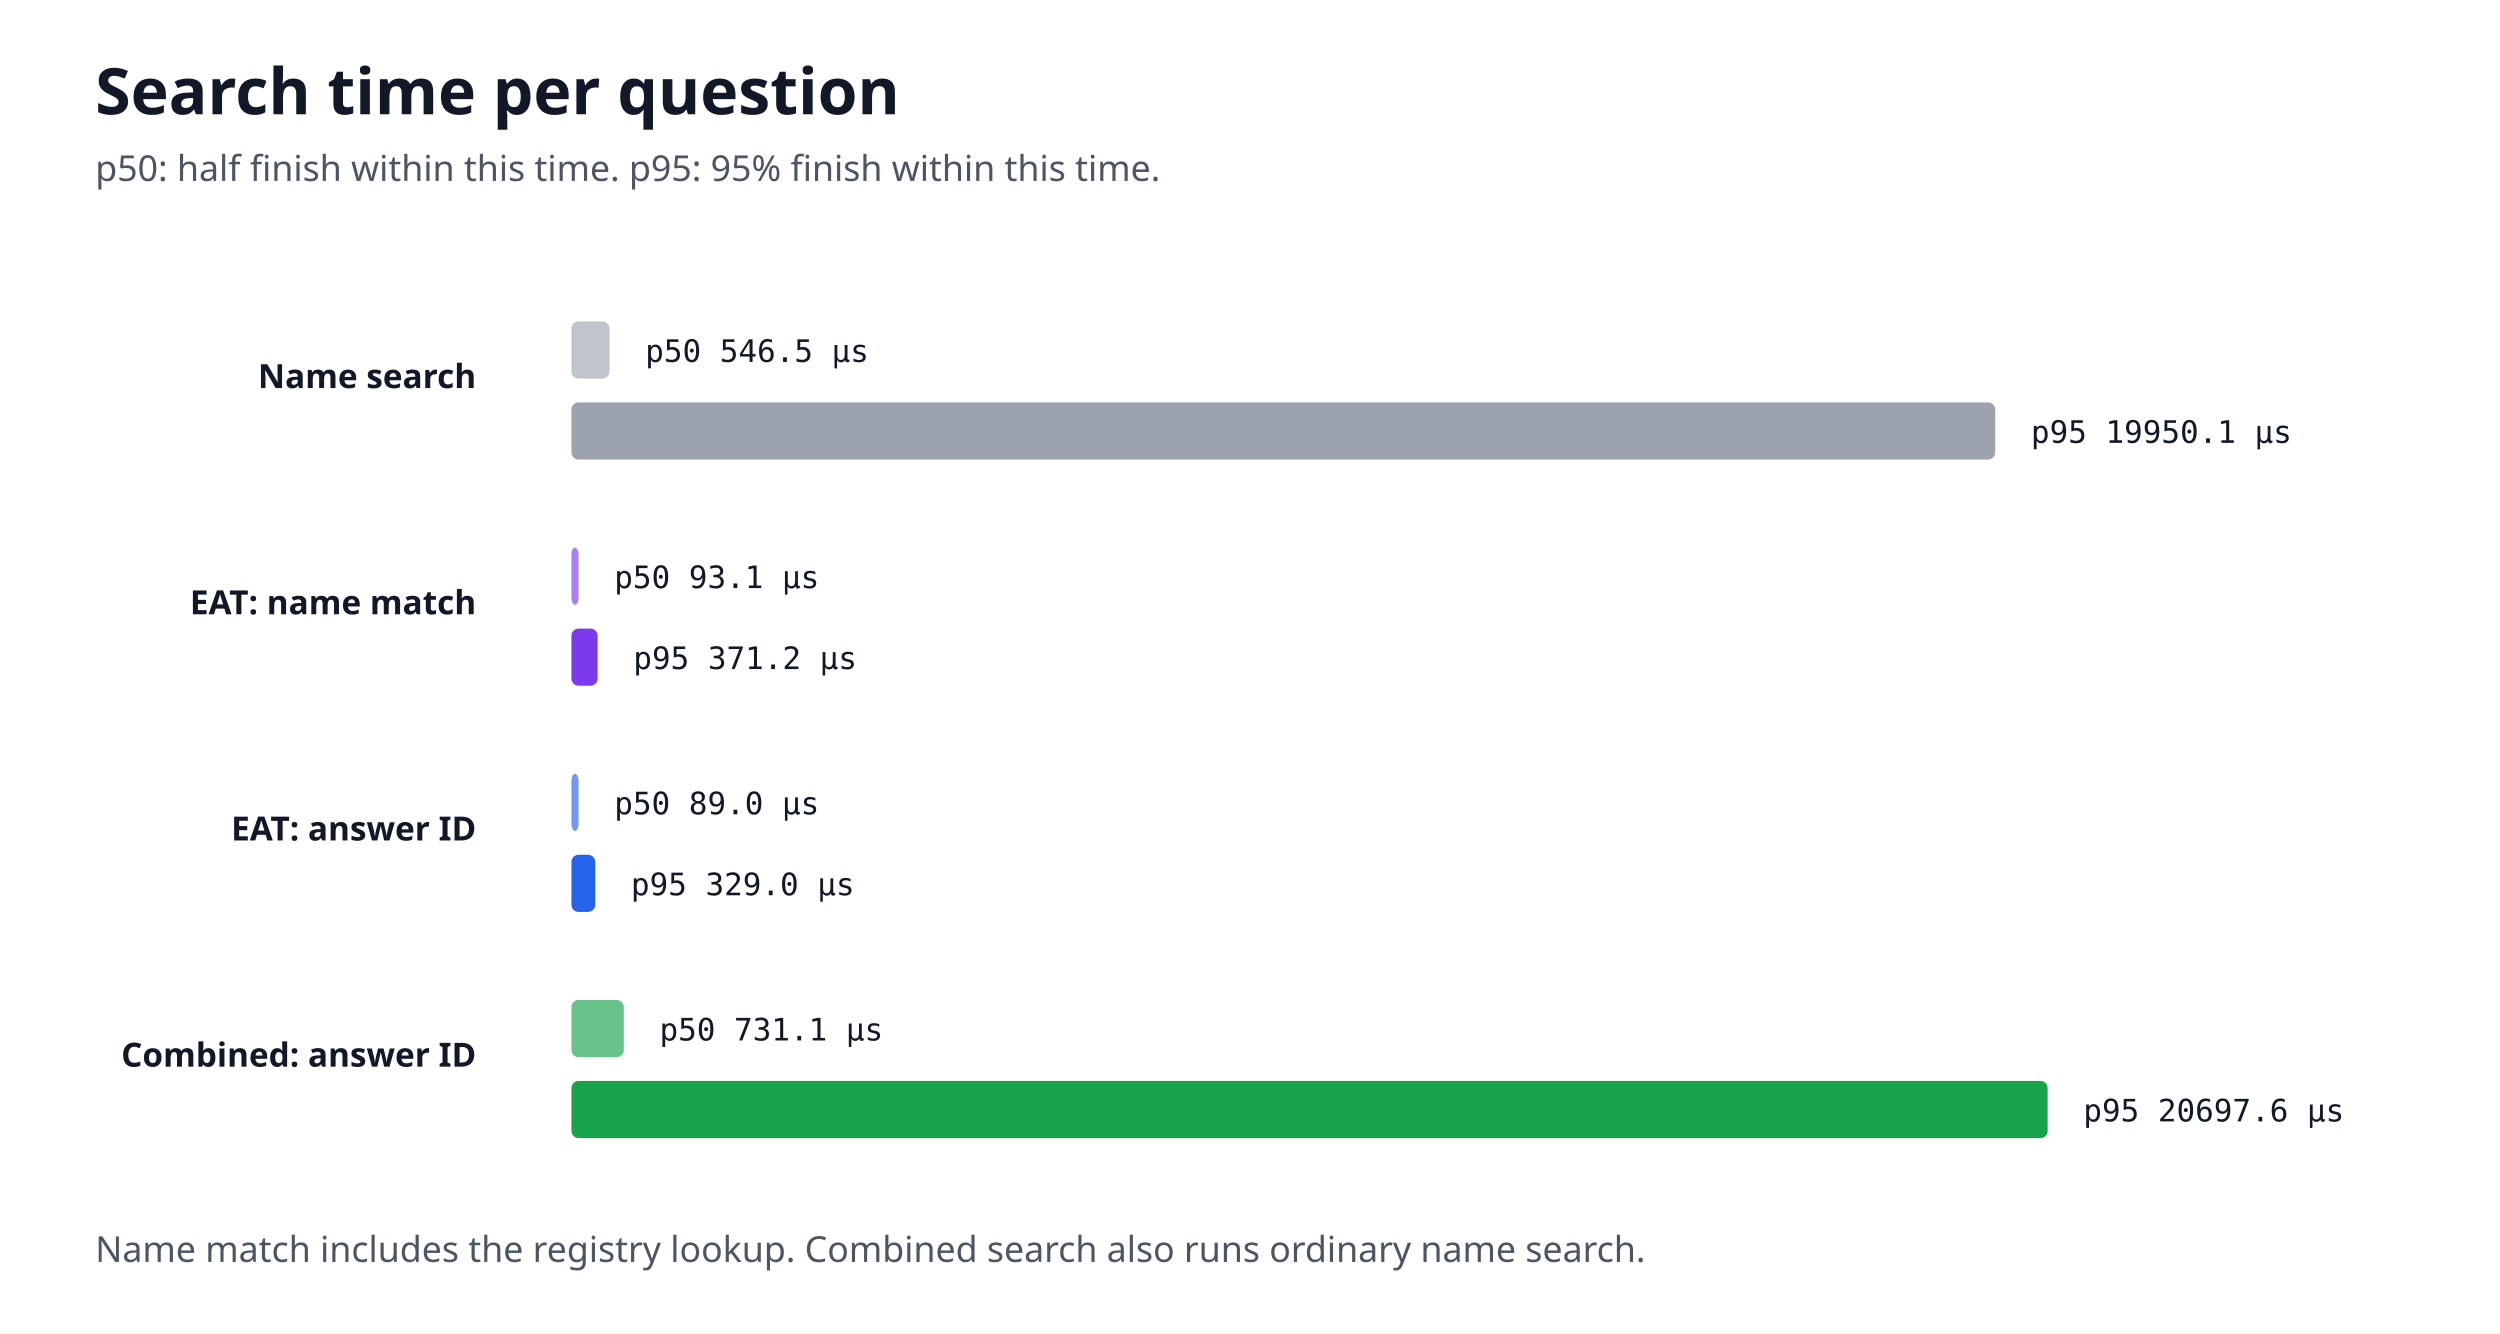
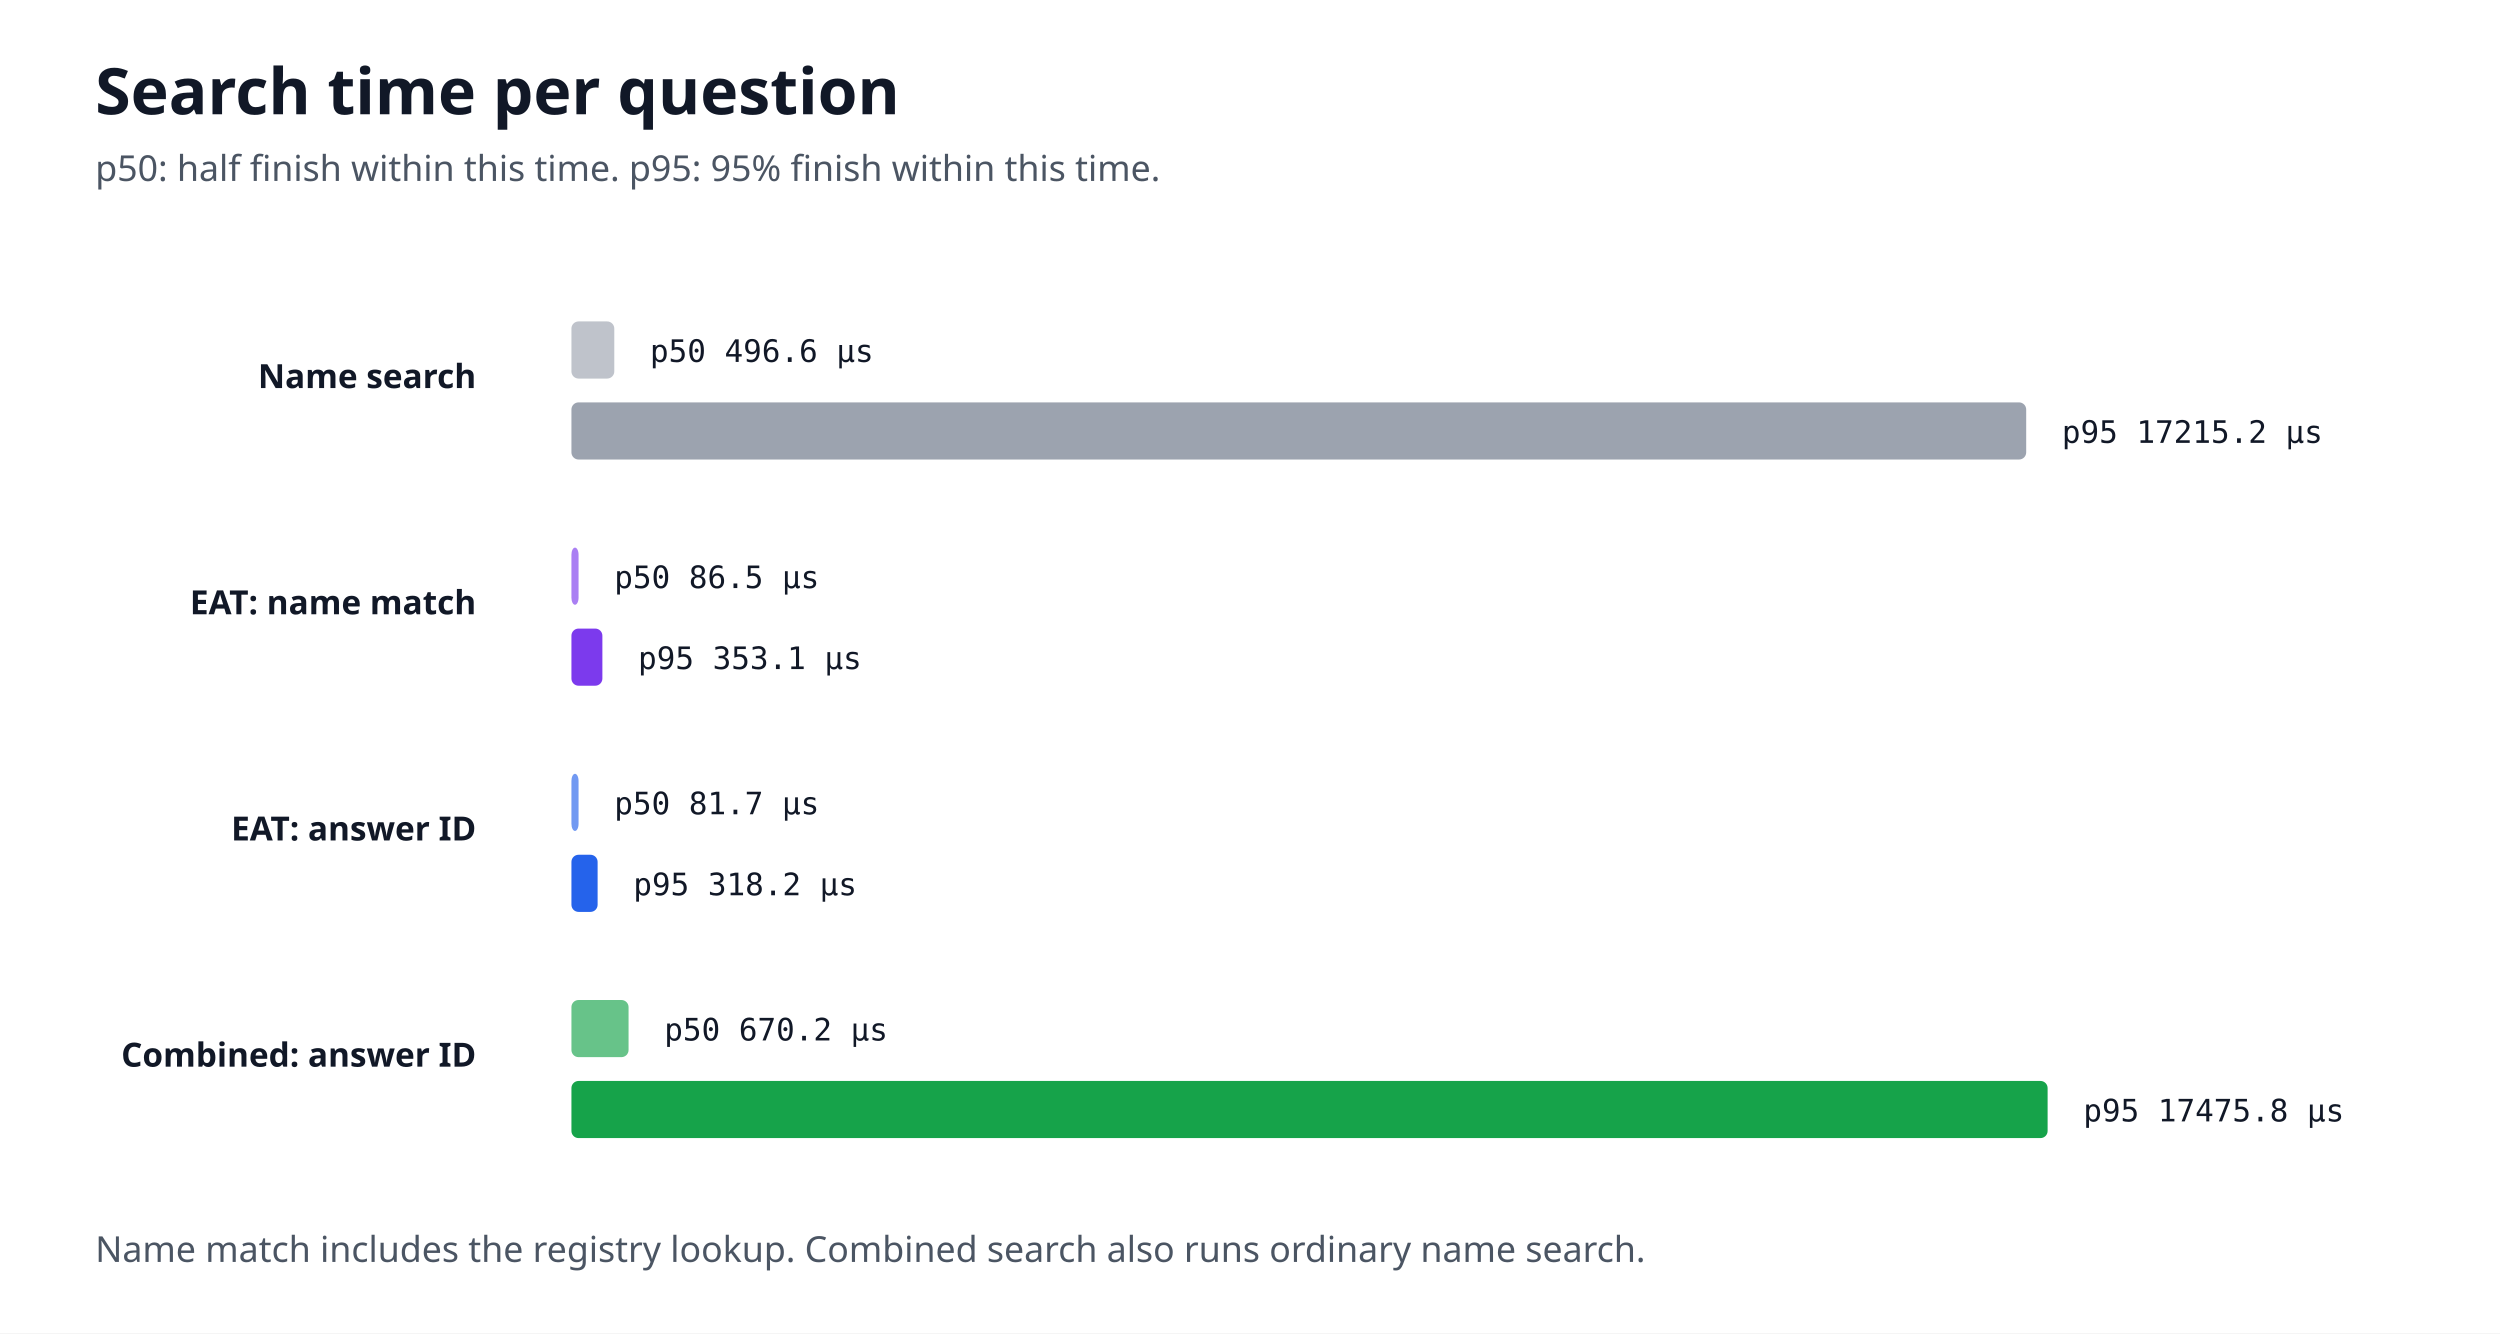
<svg xmlns="http://www.w3.org/2000/svg" width="1050" height="560" viewBox="0 0 1050 560" role="img">
  <style>
    .bg { fill: #ffffff; }
    .title { font: 700 27px system-ui, sans-serif; fill: #111827; }
    .subtitle { font: 15px system-ui, sans-serif; fill: #4b5563; }
    .route { font: 700 14px system-ui, sans-serif; fill: #111827; text-anchor: end; }
    .value { font: 13px ui-monospace, monospace; fill: #111827; }
  </style>
  <rect class="bg" width="1050" height="560" />
  <text class="title" x="40" y="48">Search time per question</text>
  <text class="subtitle" x="40" y="76">p50: half finish within this time. p95: 95% finish within this time.</text>
  <text class="route" x="200" y="163">Name search</text>
-   <rect x="240" y="135" width="16" height="24" rx="3" fill="#9ca3af" opacity="0.65" />
-   <text class="value" x="271" y="152">p50 546.5 µs</text>
-   <rect x="240" y="169" width="598" height="24" rx="3" fill="#9ca3af" />
-   <text class="value" x="853" y="186">p95 19950.1 µs</text>
+   <rect x="240" y="135" width="18" height="24" rx="3" fill="#9ca3af" opacity="0.65" />
+   <text class="value" x="273" y="152">p50 496.6 µs</text>
+   <rect x="240" y="169" width="611" height="24" rx="3" fill="#9ca3af" />
+   <text class="value" x="866" y="186">p95 17215.2 µs</text>
  <text class="route" x="200" y="258">EAT: name match</text>
  <rect x="240" y="230" width="3" height="24" rx="3" fill="#7c3aed" opacity="0.65" />
-   <text class="value" x="258" y="247">p50 93.1 µs</text>
-   <rect x="240" y="264" width="11" height="24" rx="3" fill="#7c3aed" />
-   <text class="value" x="266" y="281">p95 371.2 µs</text>
+   <text class="value" x="258" y="247">p50 86.5 µs</text>
+   <rect x="240" y="264" width="13" height="24" rx="3" fill="#7c3aed" />
+   <text class="value" x="268" y="281">p95 353.1 µs</text>
  <text class="route" x="200" y="353">EAT: answer ID</text>
  <rect x="240" y="325" width="3" height="24" rx="3" fill="#2563eb" opacity="0.65" />
-   <text class="value" x="258" y="342">p50 89.0 µs</text>
-   <rect x="240" y="359" width="10" height="24" rx="3" fill="#2563eb" />
-   <text class="value" x="265" y="376">p95 329.0 µs</text>
+   <text class="value" x="258" y="342">p50 81.7 µs</text>
+   <rect x="240" y="359" width="11" height="24" rx="3" fill="#2563eb" />
+   <text class="value" x="266" y="376">p95 318.2 µs</text>
  <text class="route" x="200" y="448">Combined: answer ID</text>
-   <rect x="240" y="420" width="22" height="24" rx="3" fill="#16a34a" opacity="0.65" />
-   <text class="value" x="277" y="437">p50 731.1 µs</text>
+   <rect x="240" y="420" width="24" height="24" rx="3" fill="#16a34a" opacity="0.65" />
+   <text class="value" x="279" y="437">p50 670.2 µs</text>
  <rect x="240" y="454" width="620" height="24" rx="3" fill="#16a34a" />
-   <text class="value" x="875" y="471">p95 20697.6 µs</text>
+   <text class="value" x="875" y="471">p95 17475.8 µs</text>
  <text class="subtitle" x="40" y="530">Name match includes the registry lookup. Combined search also runs ordinary name search.</text>
</svg>
